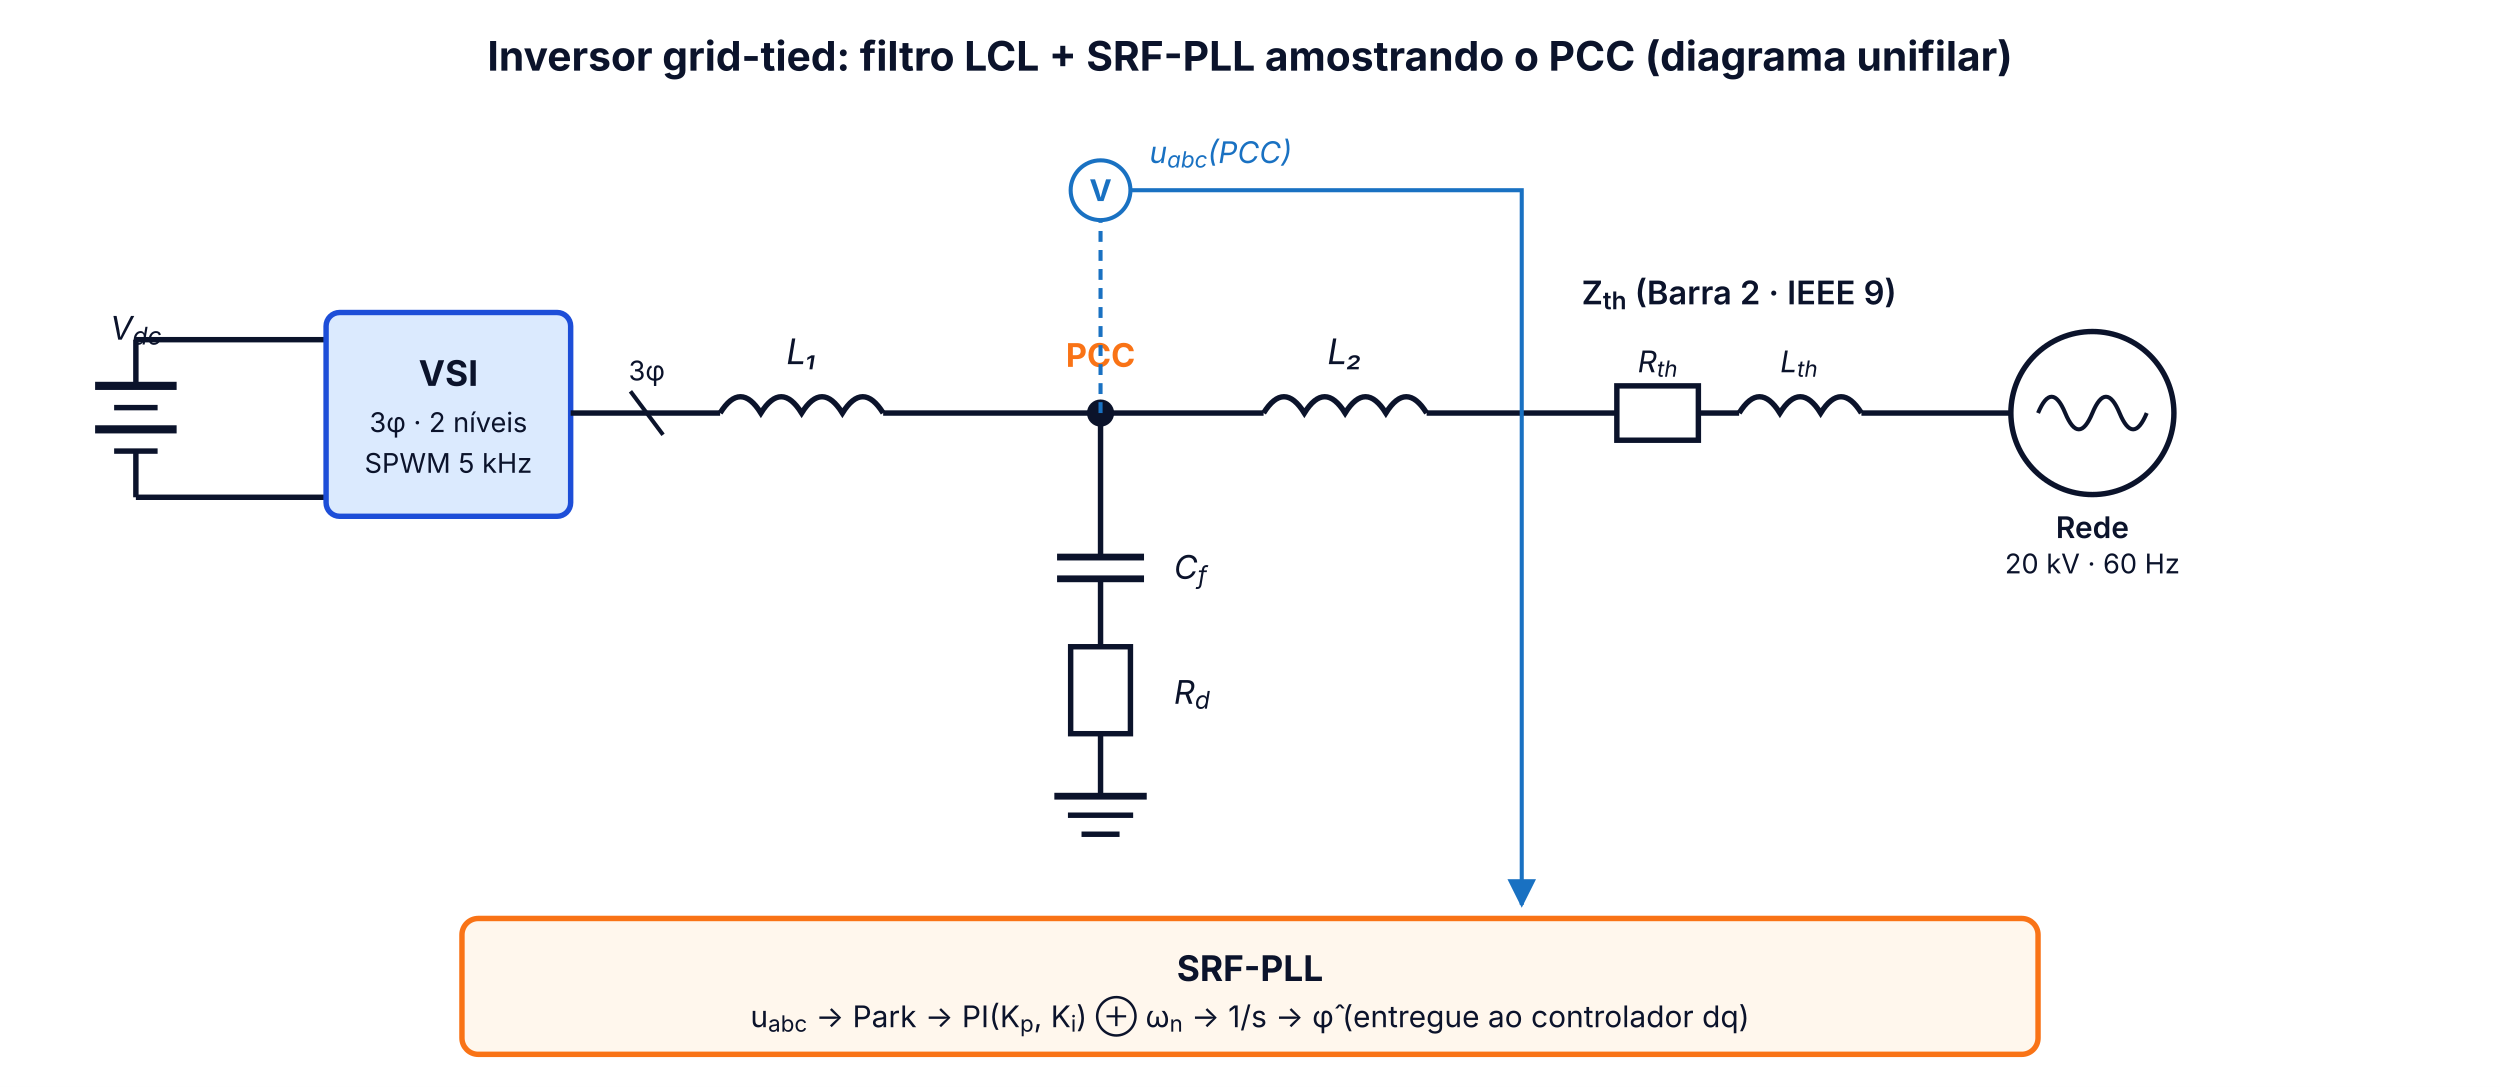
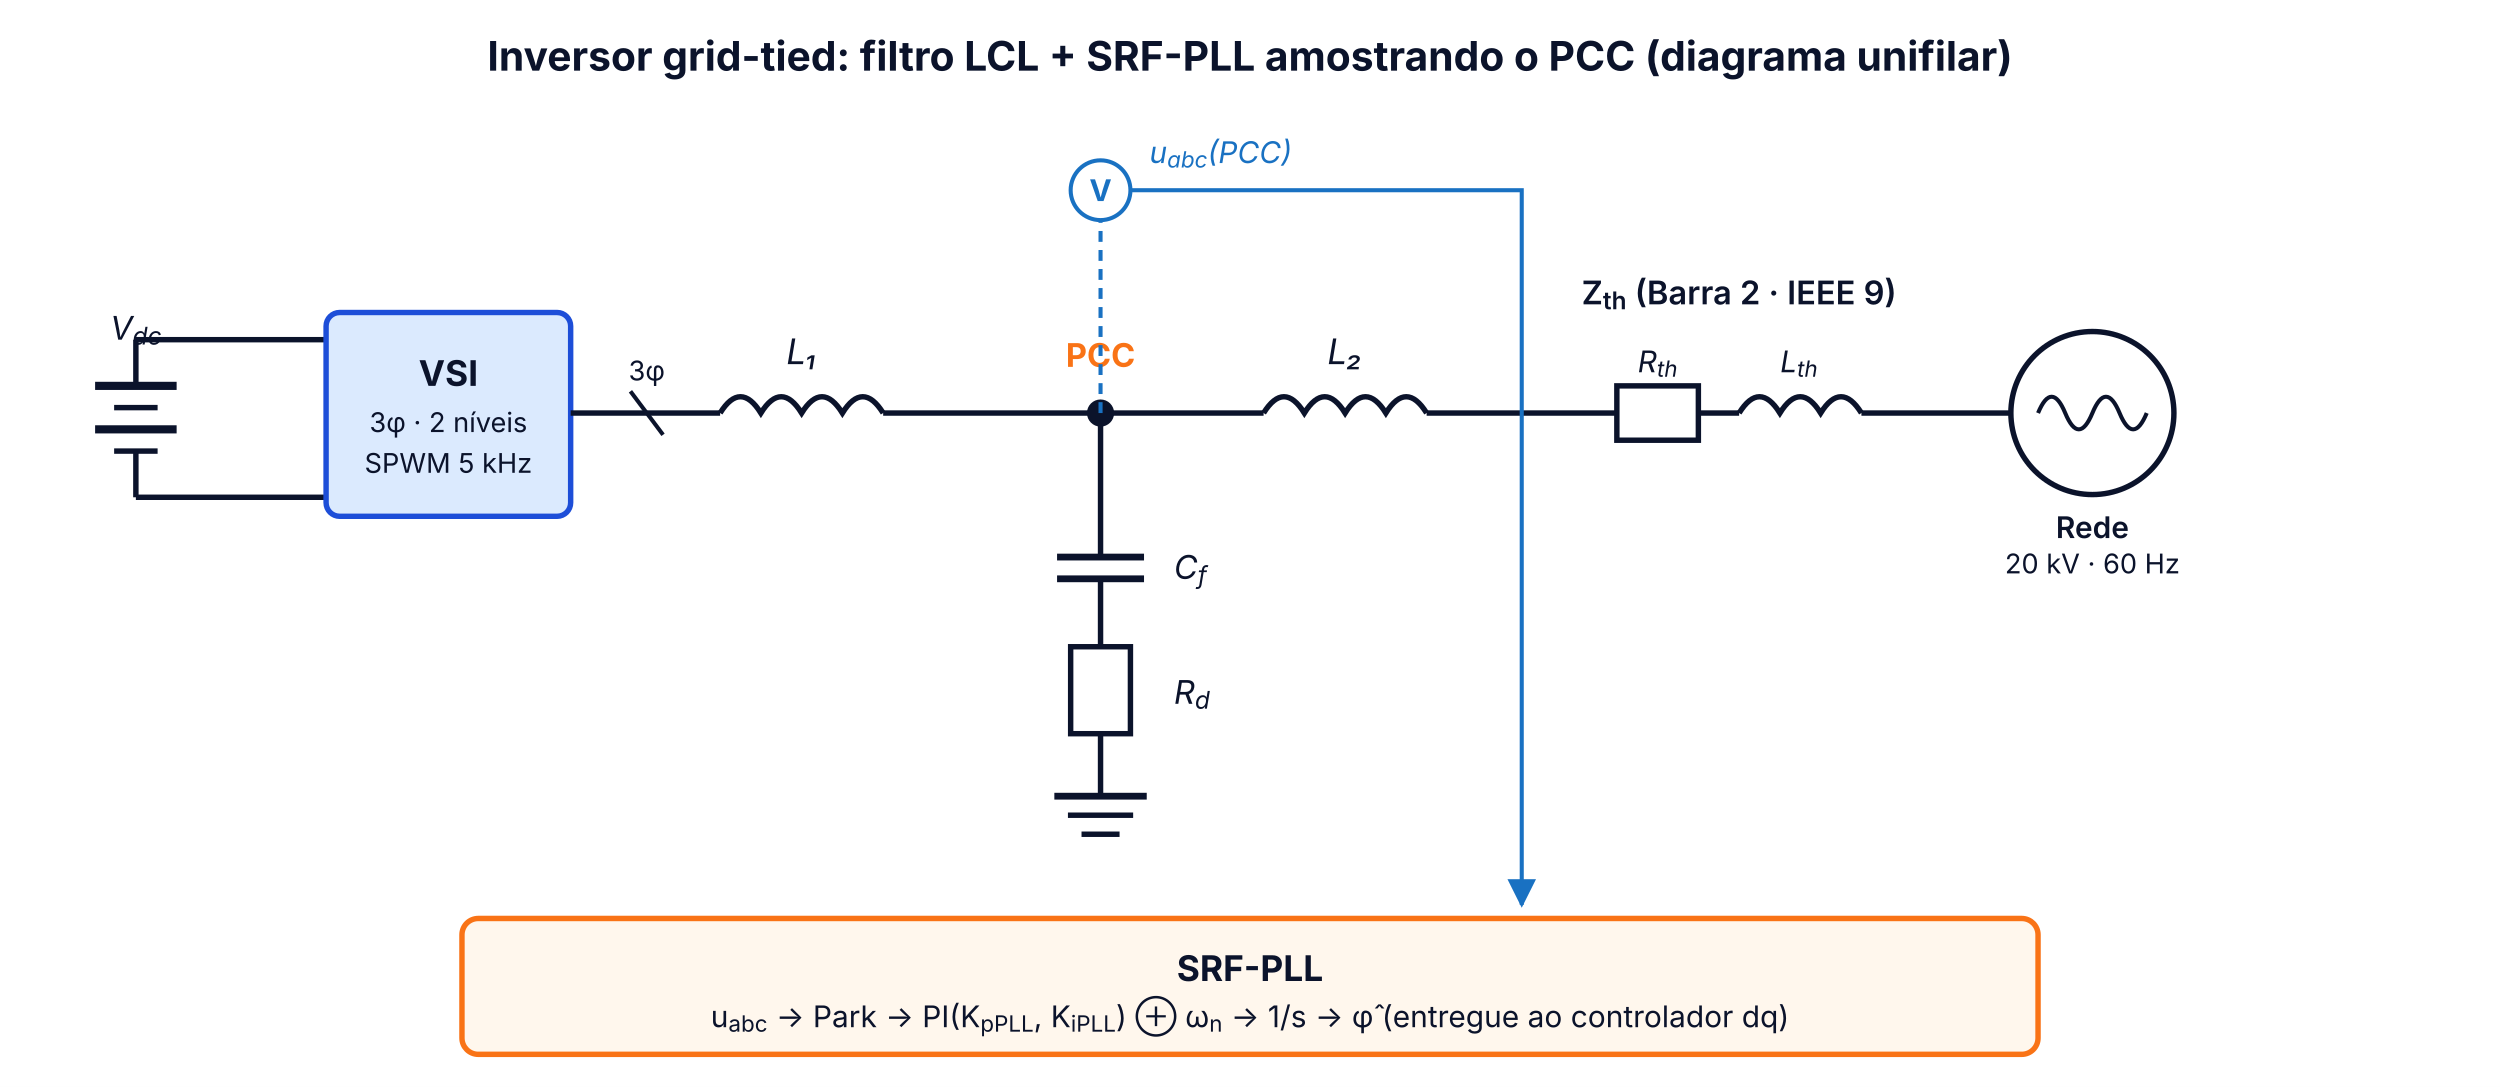
<svg xmlns="http://www.w3.org/2000/svg" viewBox="0 0 920 400" font-family="ui-sans-serif, system-ui, -apple-system, sans-serif">
  <defs>
    <marker id="arrL" viewBox="0 0 10 10" refX="9" refY="5" markerWidth="7" markerHeight="7" orient="auto-start-reverse">
      <path d="M 0 0 L 10 5 L 0 10 z" fill="#1f2937" />
    </marker>
    <marker id="arrB" viewBox="0 0 10 10" refX="9" refY="5" markerWidth="7" markerHeight="7" orient="auto-start-reverse">
      <path d="M 0 0 L 10 5 L 0 10 z" fill="#1971c2" />
    </marker>
  </defs>
  <rect width="920" height="400" fill="#ffffff" />
  <text x="460" y="26" text-anchor="middle" font-size="15" font-weight="700" fill="#0B132B">
    Inversor grid-tied: filtro LCL + SRF-PLL amostrando o PCC (diagrama unifilar)
  </text>
  <g stroke="#0B132B" stroke-width="2" fill="none">
    <line x1="35" y1="142" x2="65" y2="142" stroke-width="3" />
    <line x1="42" y1="150" x2="58" y2="150" stroke-width="2" />
    <line x1="35" y1="158" x2="65" y2="158" stroke-width="3" />
    <line x1="42" y1="166" x2="58" y2="166" stroke-width="2" />
  </g>
  <text x="50" y="125" text-anchor="middle" font-size="12" font-style="italic" fill="#0B132B">V<tspan baseline-shift="sub" font-size="75%">dc</tspan>
  </text>
  <line x1="50" y1="125" x2="120" y2="125" stroke="#0B132B" stroke-width="2" />
  <line x1="50" y1="125" x2="50" y2="142" stroke="#0B132B" stroke-width="2" />
  <line x1="50" y1="166" x2="50" y2="183" stroke="#0B132B" stroke-width="2" />
  <line x1="50" y1="183" x2="120" y2="183" stroke="#0B132B" stroke-width="2" />
  <rect x="120" y="115" width="90" height="75" fill="#dbeafe" stroke="#1d4ed8" stroke-width="2" rx="5" />
  <text x="165" y="142" text-anchor="middle" font-size="13" font-weight="700" fill="#0B132B">VSI</text>
  <text x="165" y="159" text-anchor="middle" font-size="10" fill="#0B132B">3φ · 2 níveis</text>
  <text x="165" y="174" text-anchor="middle" font-size="10" fill="#0B132B">SPWM 5 kHz</text>
  <line x1="210" y1="152" x2="265" y2="152" stroke="#0B132B" stroke-width="2" />
  <line x1="232" y1="144" x2="244" y2="160" stroke="#0B132B" stroke-width="1.5" />
  <text x="238" y="140" text-anchor="middle" font-size="10" fill="#0B132B">3φ</text>
  <path d="M 265 152 q 7.5 -12 15 0 q 7.5 -12 15 0 q 7.5 -12 15 0 q 7.5 -12 15 0" fill="none" stroke="#0B132B" stroke-width="2" />
  <text x="295" y="134" text-anchor="middle" font-size="13" font-style="italic" fill="#0B132B">L₁</text>
  <line x1="325" y1="152" x2="405" y2="152" stroke="#0B132B" stroke-width="2" />
  <circle cx="405" cy="152" r="5" fill="#0B132B" />
  <text x="405" y="135" text-anchor="middle" font-size="12" font-weight="700" fill="#F97316">PCC</text>
  <line x1="405" y1="152" x2="405" y2="205" stroke="#0B132B" stroke-width="2" />
  <line x1="389" y1="205" x2="421" y2="205" stroke="#0B132B" stroke-width="2.5" />
  <line x1="389" y1="213" x2="421" y2="213" stroke="#0B132B" stroke-width="2.5" />
  <text x="432" y="213" font-size="12" font-style="italic" fill="#0B132B">C<tspan baseline-shift="sub" font-size="75%">f</tspan>
  </text>
  <line x1="405" y1="213" x2="405" y2="238" stroke="#0B132B" stroke-width="2" />
  <rect x="394" y="238" width="22" height="32" fill="white" stroke="#0B132B" stroke-width="2" />
  <text x="432" y="259" font-size="12" font-style="italic" fill="#0B132B">R<tspan baseline-shift="sub" font-size="75%">d</tspan>
  </text>
  <line x1="405" y1="270" x2="405" y2="293" stroke="#0B132B" stroke-width="2" />
  <line x1="388" y1="293" x2="422" y2="293" stroke="#0B132B" stroke-width="2.5" />
  <line x1="393" y1="300" x2="417" y2="300" stroke="#0B132B" stroke-width="2" />
  <line x1="398" y1="307" x2="412" y2="307" stroke="#0B132B" stroke-width="2" />
  <line x1="405" y1="152" x2="465" y2="152" stroke="#0B132B" stroke-width="2" />
  <path d="M 465 152 q 7.5 -12 15 0 q 7.5 -12 15 0 q 7.5 -12 15 0 q 7.5 -12 15 0" fill="none" stroke="#0B132B" stroke-width="2" />
  <text x="495" y="134" text-anchor="middle" font-size="13" font-style="italic" fill="#0B132B">L₂</text>
  <line x1="525" y1="152" x2="595" y2="152" stroke="#0B132B" stroke-width="2" />
  <text x="640" y="112" text-anchor="middle" font-size="12" font-weight="600" fill="#0B132B">Z<tspan baseline-shift="sub" font-size="75%">th</tspan> (Barra 2 · IEEE 9)</text>
  <rect x="595" y="142" width="30" height="20" fill="white" stroke="#0B132B" stroke-width="2" />
  <text x="610" y="137" text-anchor="middle" font-size="11" font-style="italic" fill="#0B132B">R<tspan baseline-shift="sub" font-size="75%">th</tspan>
  </text>
  <line x1="625" y1="152" x2="640" y2="152" stroke="#0B132B" stroke-width="2" />
  <path d="M 640 152 q 7.5 -12 15 0 q 7.5 -12 15 0 q 7.5 -12 15 0" fill="none" stroke="#0B132B" stroke-width="2" />
  <text x="662" y="137" text-anchor="middle" font-size="11" font-style="italic" fill="#0B132B">L<tspan baseline-shift="sub" font-size="75%">th</tspan>
  </text>
  <line x1="685" y1="152" x2="740" y2="152" stroke="#0B132B" stroke-width="2" />
  <circle cx="770" cy="152" r="30" fill="white" stroke="#0B132B" stroke-width="2" />
  <path d="M 750 152 q 5 -12 10 0 q 5 12 10 0 q 5 -12 10 0 q 5 12 10 0" fill="none" stroke="#0B132B" stroke-width="1.5" />
  <text x="770" y="198" text-anchor="middle" font-size="11" font-weight="600" fill="#0B132B">Rede</text>
  <text x="770" y="211" text-anchor="middle" font-size="10" fill="#0B132B">20 kV · 60 Hz</text>
  <line x1="405" y1="152" x2="405" y2="80" stroke="#1971c2" stroke-width="1.5" stroke-dasharray="4,3" />
  <circle cx="405" cy="70" r="11" fill="white" stroke="#1971c2" stroke-width="1.5" />
  <text x="405" y="74" text-anchor="middle" font-size="11" font-weight="700" fill="#1971c2">V</text>
  <text x="423" y="60" font-size="11" font-style="italic" fill="#1971c2">u<tspan baseline-shift="sub" font-size="75%">abc</tspan>(PCC)</text>
  <path d="M 416 70 L 560 70 L 560 333" fill="none" stroke="#1971c2" stroke-width="1.5" marker-end="url(#arrB)" />
  <rect x="170" y="338" width="580" height="50" fill="#fff7ed" stroke="#F97316" stroke-width="2" rx="6" />
  <text x="460" y="361" text-anchor="middle" font-size="13" font-weight="700" fill="#0B132B">SRF-PLL</text>
-   <text x="460" y="378" text-anchor="middle" font-size="11" fill="#0B132B">u<tspan baseline-shift="sub" font-size="75%">abc</tspan> → Park → PI(K<tspan baseline-shift="sub" font-size="75%">p</tspan>, K<tspan baseline-shift="sub" font-size="75%">i</tspan>) ⊕ ω<tspan baseline-shift="sub" font-size="75%">n</tspan> → 1/s → φ̂  (entregue ao controlador dq)</text>
+   <text x="460" y="378" text-anchor="middle" font-size="11" fill="#0B132B">u<tspan baseline-shift="sub" font-size="75%">abc</tspan> → Park → PI(K<tspan baseline-shift="sub" font-size="75%">pPLL</tspan>, K<tspan baseline-shift="sub" font-size="75%">iPLL</tspan>) ⊕ ω<tspan baseline-shift="sub" font-size="75%">n</tspan> → 1/s → φ̂  (entregue ao controlador dq)</text>
</svg>
